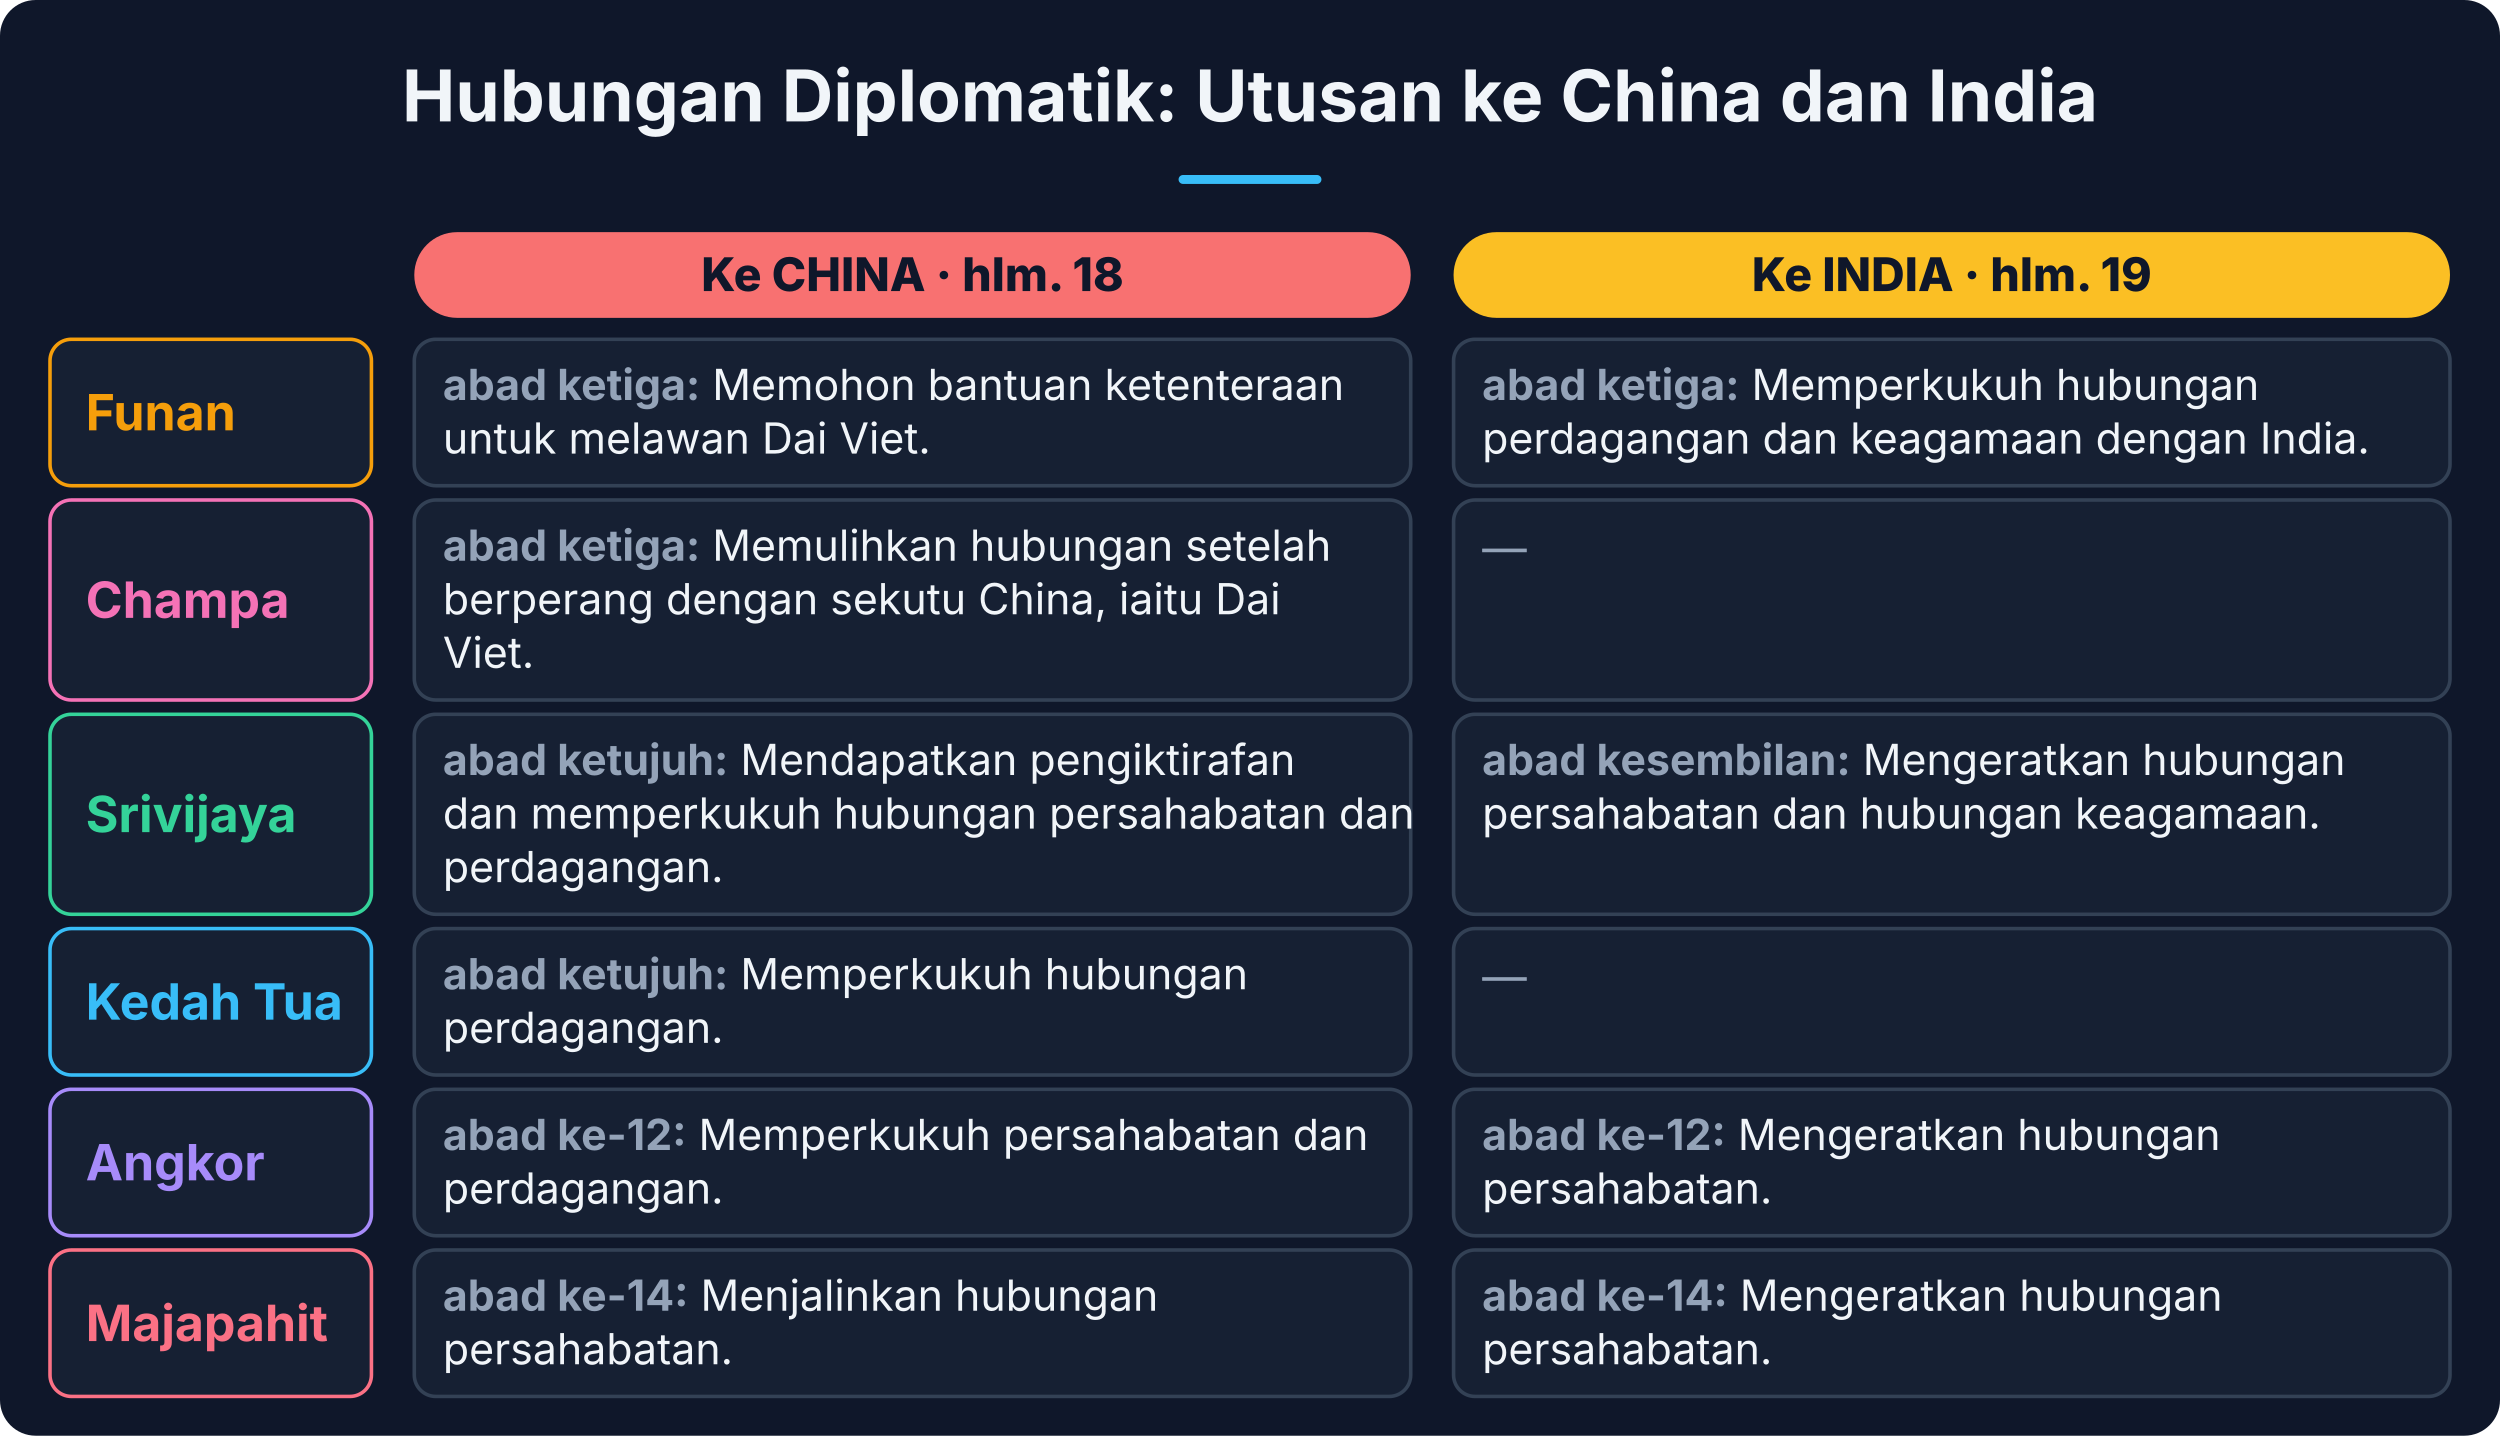
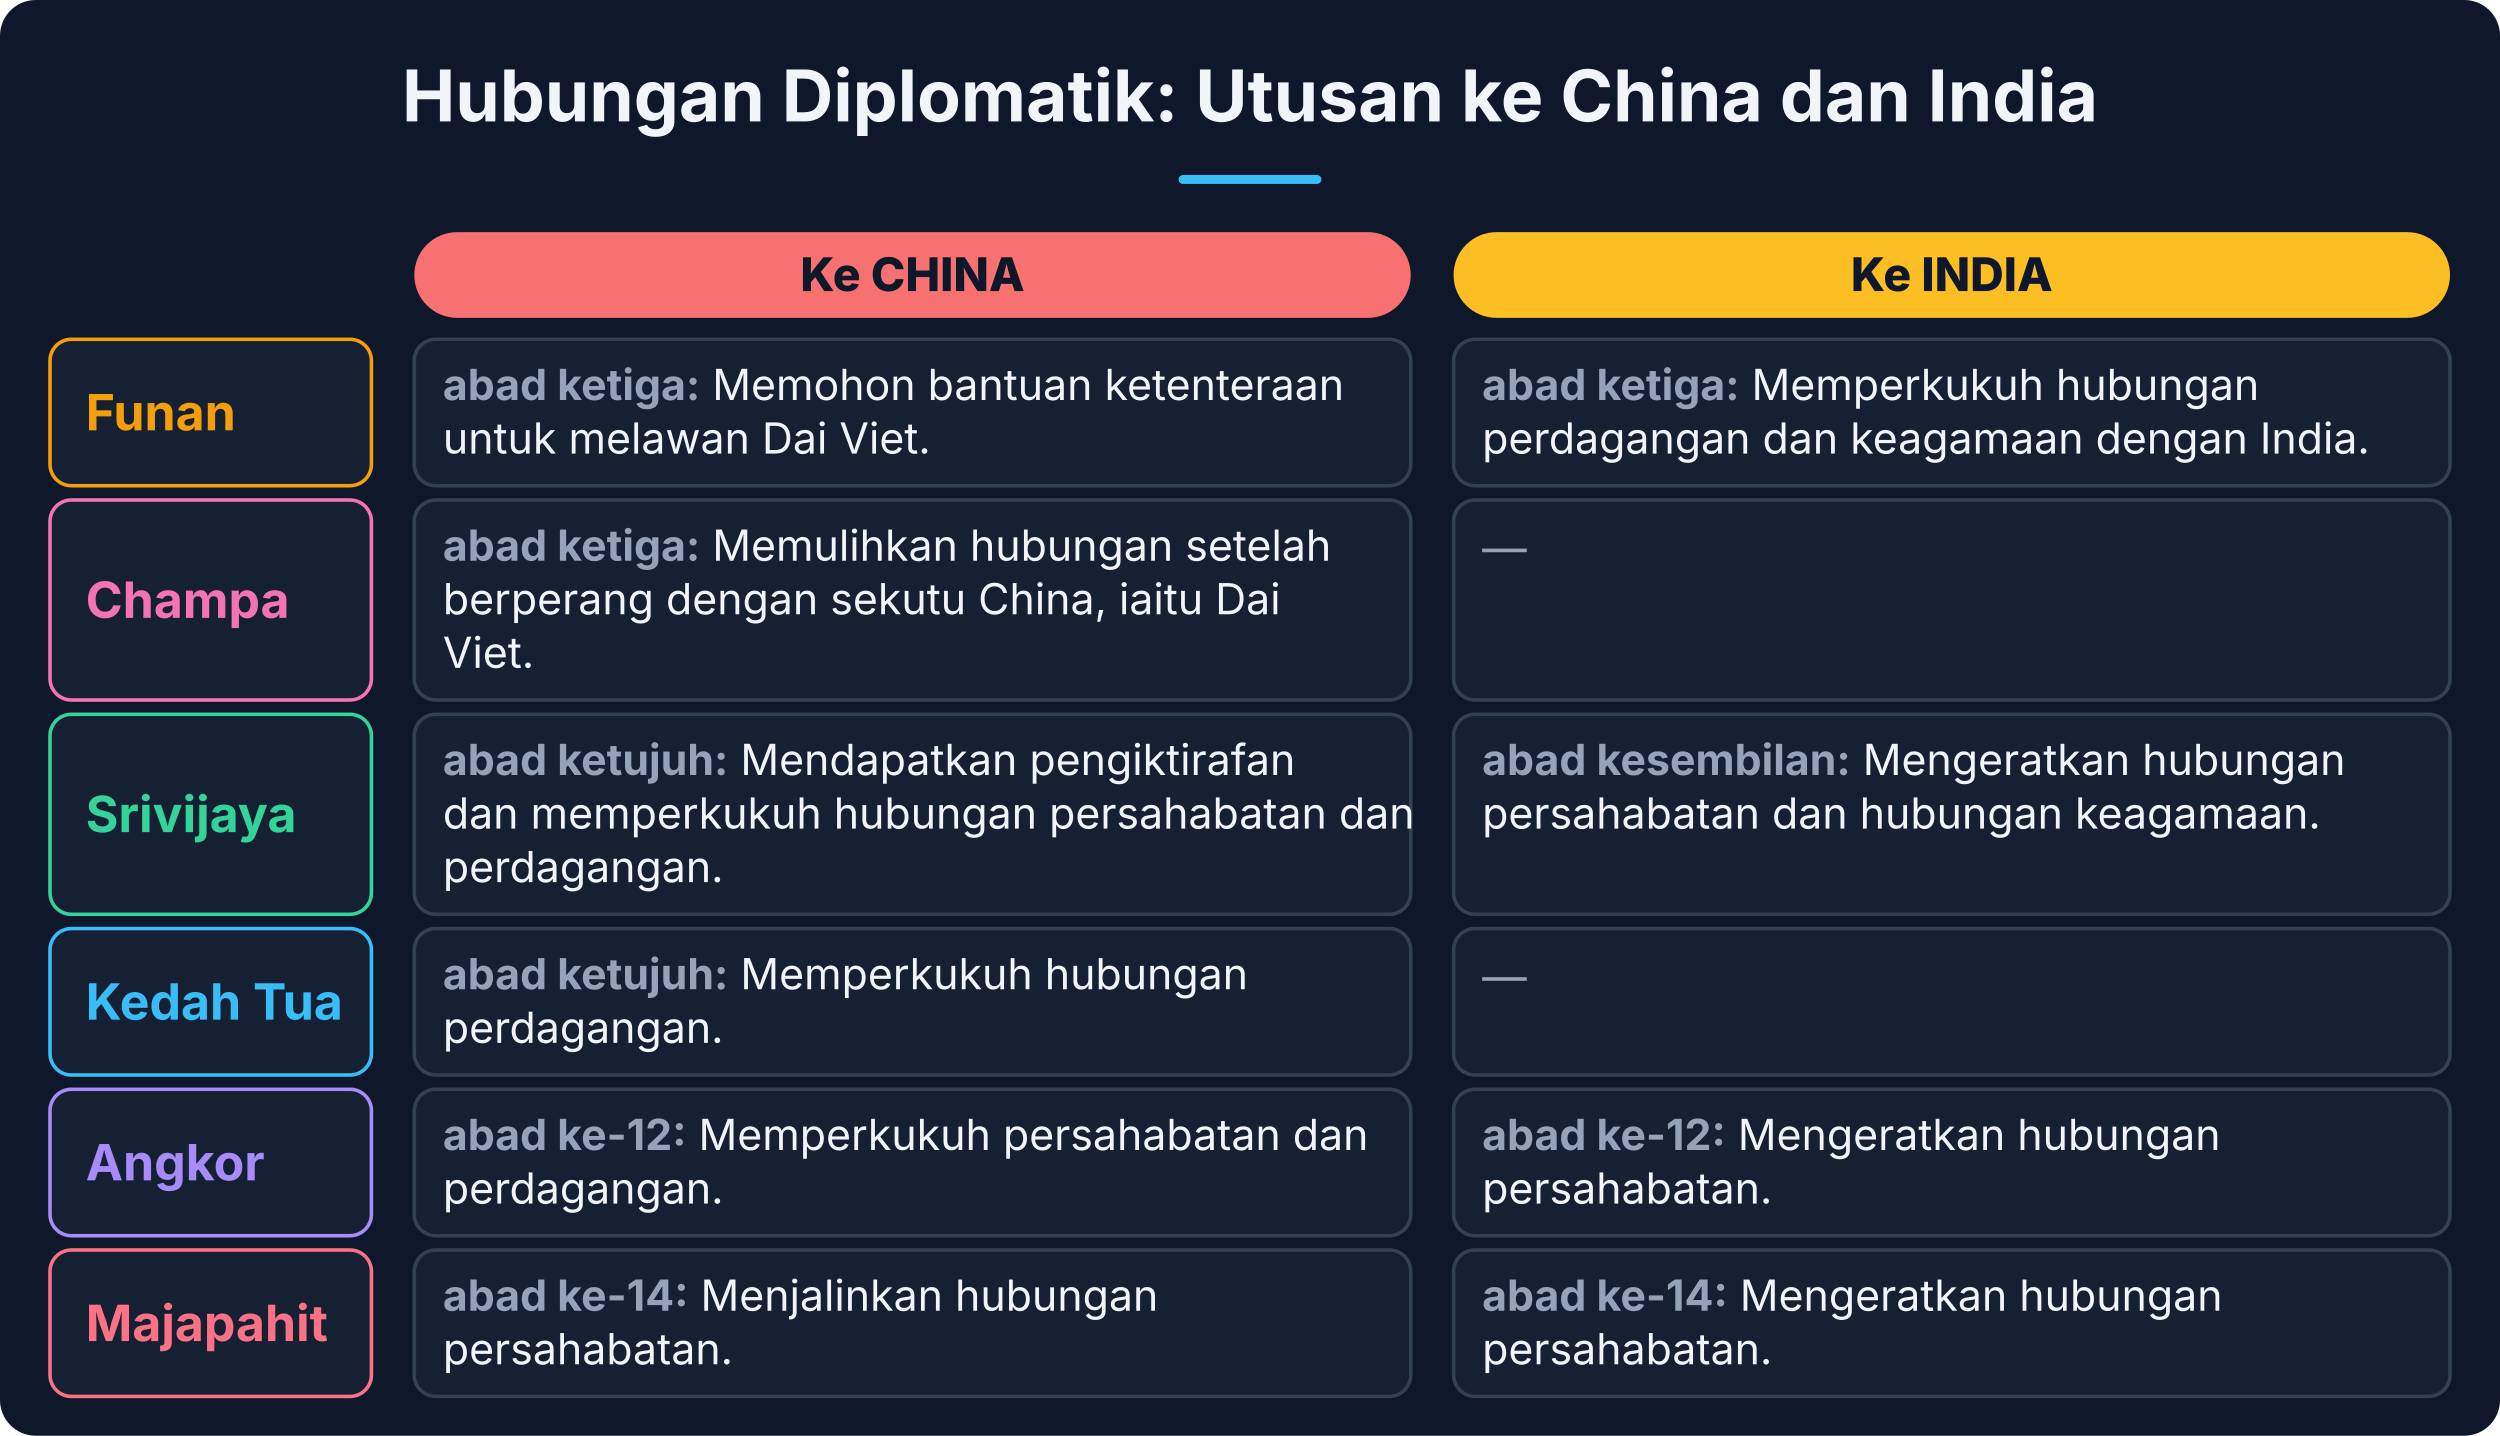
<svg xmlns="http://www.w3.org/2000/svg" viewBox="0 0 1400 804" width="1400" height="804" role="img" aria-label="Rajah utusan kerajaan Alam Melayu ke China dan India">
  <rect width="1400" height="804" rx="20" fill="#0f172a" />
  <text x="700" y="68" text-anchor="middle" font-family="Inter, Segoe UI, Arial, sans-serif" font-size="40" font-weight="700" fill="#f1f5f9">Hubungan Diplomatik: Utusan ke China dan India</text>
  <rect x="660" y="98" width="80" height="5" rx="2.5" fill="#38bdf8" />
  <rect x="232" y="130" width="558" height="48" rx="24" fill="#f87171" />
-   <text x="511" y="163" text-anchor="middle" font-family="Inter, Segoe UI, Arial, sans-serif" font-size="26" font-weight="800" fill="#0f172a">Ke CHINA · hlm. 18</text>
+   <text x="511" y="163" text-anchor="middle" font-family="Inter, Segoe UI, Arial, sans-serif" font-size="26" font-weight="800" fill="#0f172a">Ke CHINA</text>
  <rect x="814" y="130" width="558" height="48" rx="24" fill="#fbbf24" />
-   <text x="1093" y="163" text-anchor="middle" font-family="Inter, Segoe UI, Arial, sans-serif" font-size="26" font-weight="800" fill="#0f172a">Ke INDIA · hlm. 19</text>
+   <text x="1093" y="163" text-anchor="middle" font-family="Inter, Segoe UI, Arial, sans-serif" font-size="26" font-weight="800" fill="#0f172a">Ke INDIA</text>
  <rect x="28" y="190" width="180" height="82" rx="12" fill="#162033" stroke="#f59e0b" stroke-width="2" />
  <text x="48" y="241" text-anchor="start" font-family="Inter, Segoe UI, Arial, sans-serif" font-size="28" font-weight="700" fill="#f59e0b">Funan</text>
  <rect x="232" y="190" width="558" height="82" rx="12" fill="#162033" stroke="#334155" stroke-width="2" />
  <text x="248" y="224" font-family="Inter, Segoe UI, Arial, sans-serif" font-size="24" fill="#f1f5f9">
    <tspan font-weight="700" fill="#94a3b8">abad ketiga:</tspan> Memohon bantuan ketenteraan</text>
  <text x="248" y="254" text-anchor="start" font-family="Inter, Segoe UI, Arial, sans-serif" font-size="24" font-weight="400" fill="#f1f5f9">untuk melawan Dai Viet.</text>
  <rect x="814" y="190" width="558" height="82" rx="12" fill="#162033" stroke="#334155" stroke-width="2" />
  <text x="830" y="224" font-family="Inter, Segoe UI, Arial, sans-serif" font-size="24" fill="#f1f5f9">
    <tspan font-weight="700" fill="#94a3b8">abad ketiga:</tspan> Memperkukuh hubungan</text>
  <text x="830" y="254" text-anchor="start" font-family="Inter, Segoe UI, Arial, sans-serif" font-size="24" font-weight="400" fill="#f1f5f9">perdagangan dan keagamaan dengan India.</text>
  <rect x="28" y="280" width="180" height="112" rx="12" fill="#162033" stroke="#f472b6" stroke-width="2" />
  <text x="48" y="346" text-anchor="start" font-family="Inter, Segoe UI, Arial, sans-serif" font-size="28" font-weight="700" fill="#f472b6">Champa</text>
  <rect x="232" y="280" width="558" height="112" rx="12" fill="#162033" stroke="#334155" stroke-width="2" />
  <text x="248" y="314" font-family="Inter, Segoe UI, Arial, sans-serif" font-size="24" fill="#f1f5f9">
    <tspan font-weight="700" fill="#94a3b8">abad ketiga:</tspan> Memulihkan hubungan setelah</text>
  <text x="248" y="344" text-anchor="start" font-family="Inter, Segoe UI, Arial, sans-serif" font-size="24" font-weight="400" fill="#f1f5f9">berperang dengan sekutu China, iaitu Dai</text>
  <text x="248" y="374" text-anchor="start" font-family="Inter, Segoe UI, Arial, sans-serif" font-size="24" font-weight="400" fill="#f1f5f9">Viet.</text>
  <rect x="814" y="280" width="558" height="112" rx="12" fill="#162033" stroke="#334155" stroke-width="2" />
  <text x="830" y="316" text-anchor="start" font-family="Inter, Segoe UI, Arial, sans-serif" font-size="25" font-weight="400" fill="#94a3b8">—</text>
  <rect x="28" y="400" width="180" height="112" rx="12" fill="#162033" stroke="#34d399" stroke-width="2" />
  <text x="48" y="466" text-anchor="start" font-family="Inter, Segoe UI, Arial, sans-serif" font-size="28" font-weight="700" fill="#34d399">Srivijaya</text>
  <rect x="232" y="400" width="558" height="112" rx="12" fill="#162033" stroke="#334155" stroke-width="2" />
  <text x="248" y="434" font-family="Inter, Segoe UI, Arial, sans-serif" font-size="24" fill="#f1f5f9">
    <tspan font-weight="700" fill="#94a3b8">abad ketujuh:</tspan> Mendapatkan pengiktirafan</text>
  <text x="248" y="464" text-anchor="start" font-family="Inter, Segoe UI, Arial, sans-serif" font-size="24" font-weight="400" fill="#f1f5f9">dan memperkukuh hubungan persahabatan dan</text>
  <text x="248" y="494" text-anchor="start" font-family="Inter, Segoe UI, Arial, sans-serif" font-size="24" font-weight="400" fill="#f1f5f9">perdagangan.</text>
  <rect x="814" y="400" width="558" height="112" rx="12" fill="#162033" stroke="#334155" stroke-width="2" />
  <text x="830" y="434" font-family="Inter, Segoe UI, Arial, sans-serif" font-size="24" fill="#f1f5f9">
    <tspan font-weight="700" fill="#94a3b8">abad kesembilan:</tspan> Mengeratkan hubungan</text>
  <text x="830" y="464" text-anchor="start" font-family="Inter, Segoe UI, Arial, sans-serif" font-size="24" font-weight="400" fill="#f1f5f9">persahabatan dan hubungan keagamaan.</text>
  <rect x="28" y="520" width="180" height="82" rx="12" fill="#162033" stroke="#38bdf8" stroke-width="2" />
  <text x="48" y="571" text-anchor="start" font-family="Inter, Segoe UI, Arial, sans-serif" font-size="28" font-weight="700" fill="#38bdf8">Kedah Tua</text>
  <rect x="232" y="520" width="558" height="82" rx="12" fill="#162033" stroke="#334155" stroke-width="2" />
  <text x="248" y="554" font-family="Inter, Segoe UI, Arial, sans-serif" font-size="24" fill="#f1f5f9">
    <tspan font-weight="700" fill="#94a3b8">abad ketujuh:</tspan> Memperkukuh hubungan</text>
  <text x="248" y="584" text-anchor="start" font-family="Inter, Segoe UI, Arial, sans-serif" font-size="24" font-weight="400" fill="#f1f5f9">perdagangan.</text>
  <rect x="814" y="520" width="558" height="82" rx="12" fill="#162033" stroke="#334155" stroke-width="2" />
  <text x="830" y="556" text-anchor="start" font-family="Inter, Segoe UI, Arial, sans-serif" font-size="25" font-weight="400" fill="#94a3b8">—</text>
  <rect x="28" y="610" width="180" height="82" rx="12" fill="#162033" stroke="#a78bfa" stroke-width="2" />
  <text x="48" y="661" text-anchor="start" font-family="Inter, Segoe UI, Arial, sans-serif" font-size="28" font-weight="700" fill="#a78bfa">Angkor</text>
  <rect x="232" y="610" width="558" height="82" rx="12" fill="#162033" stroke="#334155" stroke-width="2" />
  <text x="248" y="644" font-family="Inter, Segoe UI, Arial, sans-serif" font-size="24" fill="#f1f5f9">
    <tspan font-weight="700" fill="#94a3b8">abad ke-12:</tspan> Memperkukuh persahabatan dan</text>
  <text x="248" y="674" text-anchor="start" font-family="Inter, Segoe UI, Arial, sans-serif" font-size="24" font-weight="400" fill="#f1f5f9">perdagangan.</text>
  <rect x="814" y="610" width="558" height="82" rx="12" fill="#162033" stroke="#334155" stroke-width="2" />
  <text x="830" y="644" font-family="Inter, Segoe UI, Arial, sans-serif" font-size="24" fill="#f1f5f9">
    <tspan font-weight="700" fill="#94a3b8">abad ke-12:</tspan> Mengeratkan hubungan</text>
  <text x="830" y="674" text-anchor="start" font-family="Inter, Segoe UI, Arial, sans-serif" font-size="24" font-weight="400" fill="#f1f5f9">persahabatan.</text>
  <rect x="28" y="700" width="180" height="82" rx="12" fill="#162033" stroke="#fb7185" stroke-width="2" />
  <text x="48" y="751" text-anchor="start" font-family="Inter, Segoe UI, Arial, sans-serif" font-size="28" font-weight="700" fill="#fb7185">Majapahit</text>
  <rect x="232" y="700" width="558" height="82" rx="12" fill="#162033" stroke="#334155" stroke-width="2" />
  <text x="248" y="734" font-family="Inter, Segoe UI, Arial, sans-serif" font-size="24" fill="#f1f5f9">
    <tspan font-weight="700" fill="#94a3b8">abad ke-14:</tspan> Menjalinkan hubungan</text>
  <text x="248" y="764" text-anchor="start" font-family="Inter, Segoe UI, Arial, sans-serif" font-size="24" font-weight="400" fill="#f1f5f9">persahabatan.</text>
  <rect x="814" y="700" width="558" height="82" rx="12" fill="#162033" stroke="#334155" stroke-width="2" />
  <text x="830" y="734" font-family="Inter, Segoe UI, Arial, sans-serif" font-size="24" fill="#f1f5f9">
    <tspan font-weight="700" fill="#94a3b8">abad ke-14:</tspan> Mengeratkan hubungan</text>
  <text x="830" y="764" text-anchor="start" font-family="Inter, Segoe UI, Arial, sans-serif" font-size="24" font-weight="400" fill="#f1f5f9">persahabatan.</text>
</svg>
